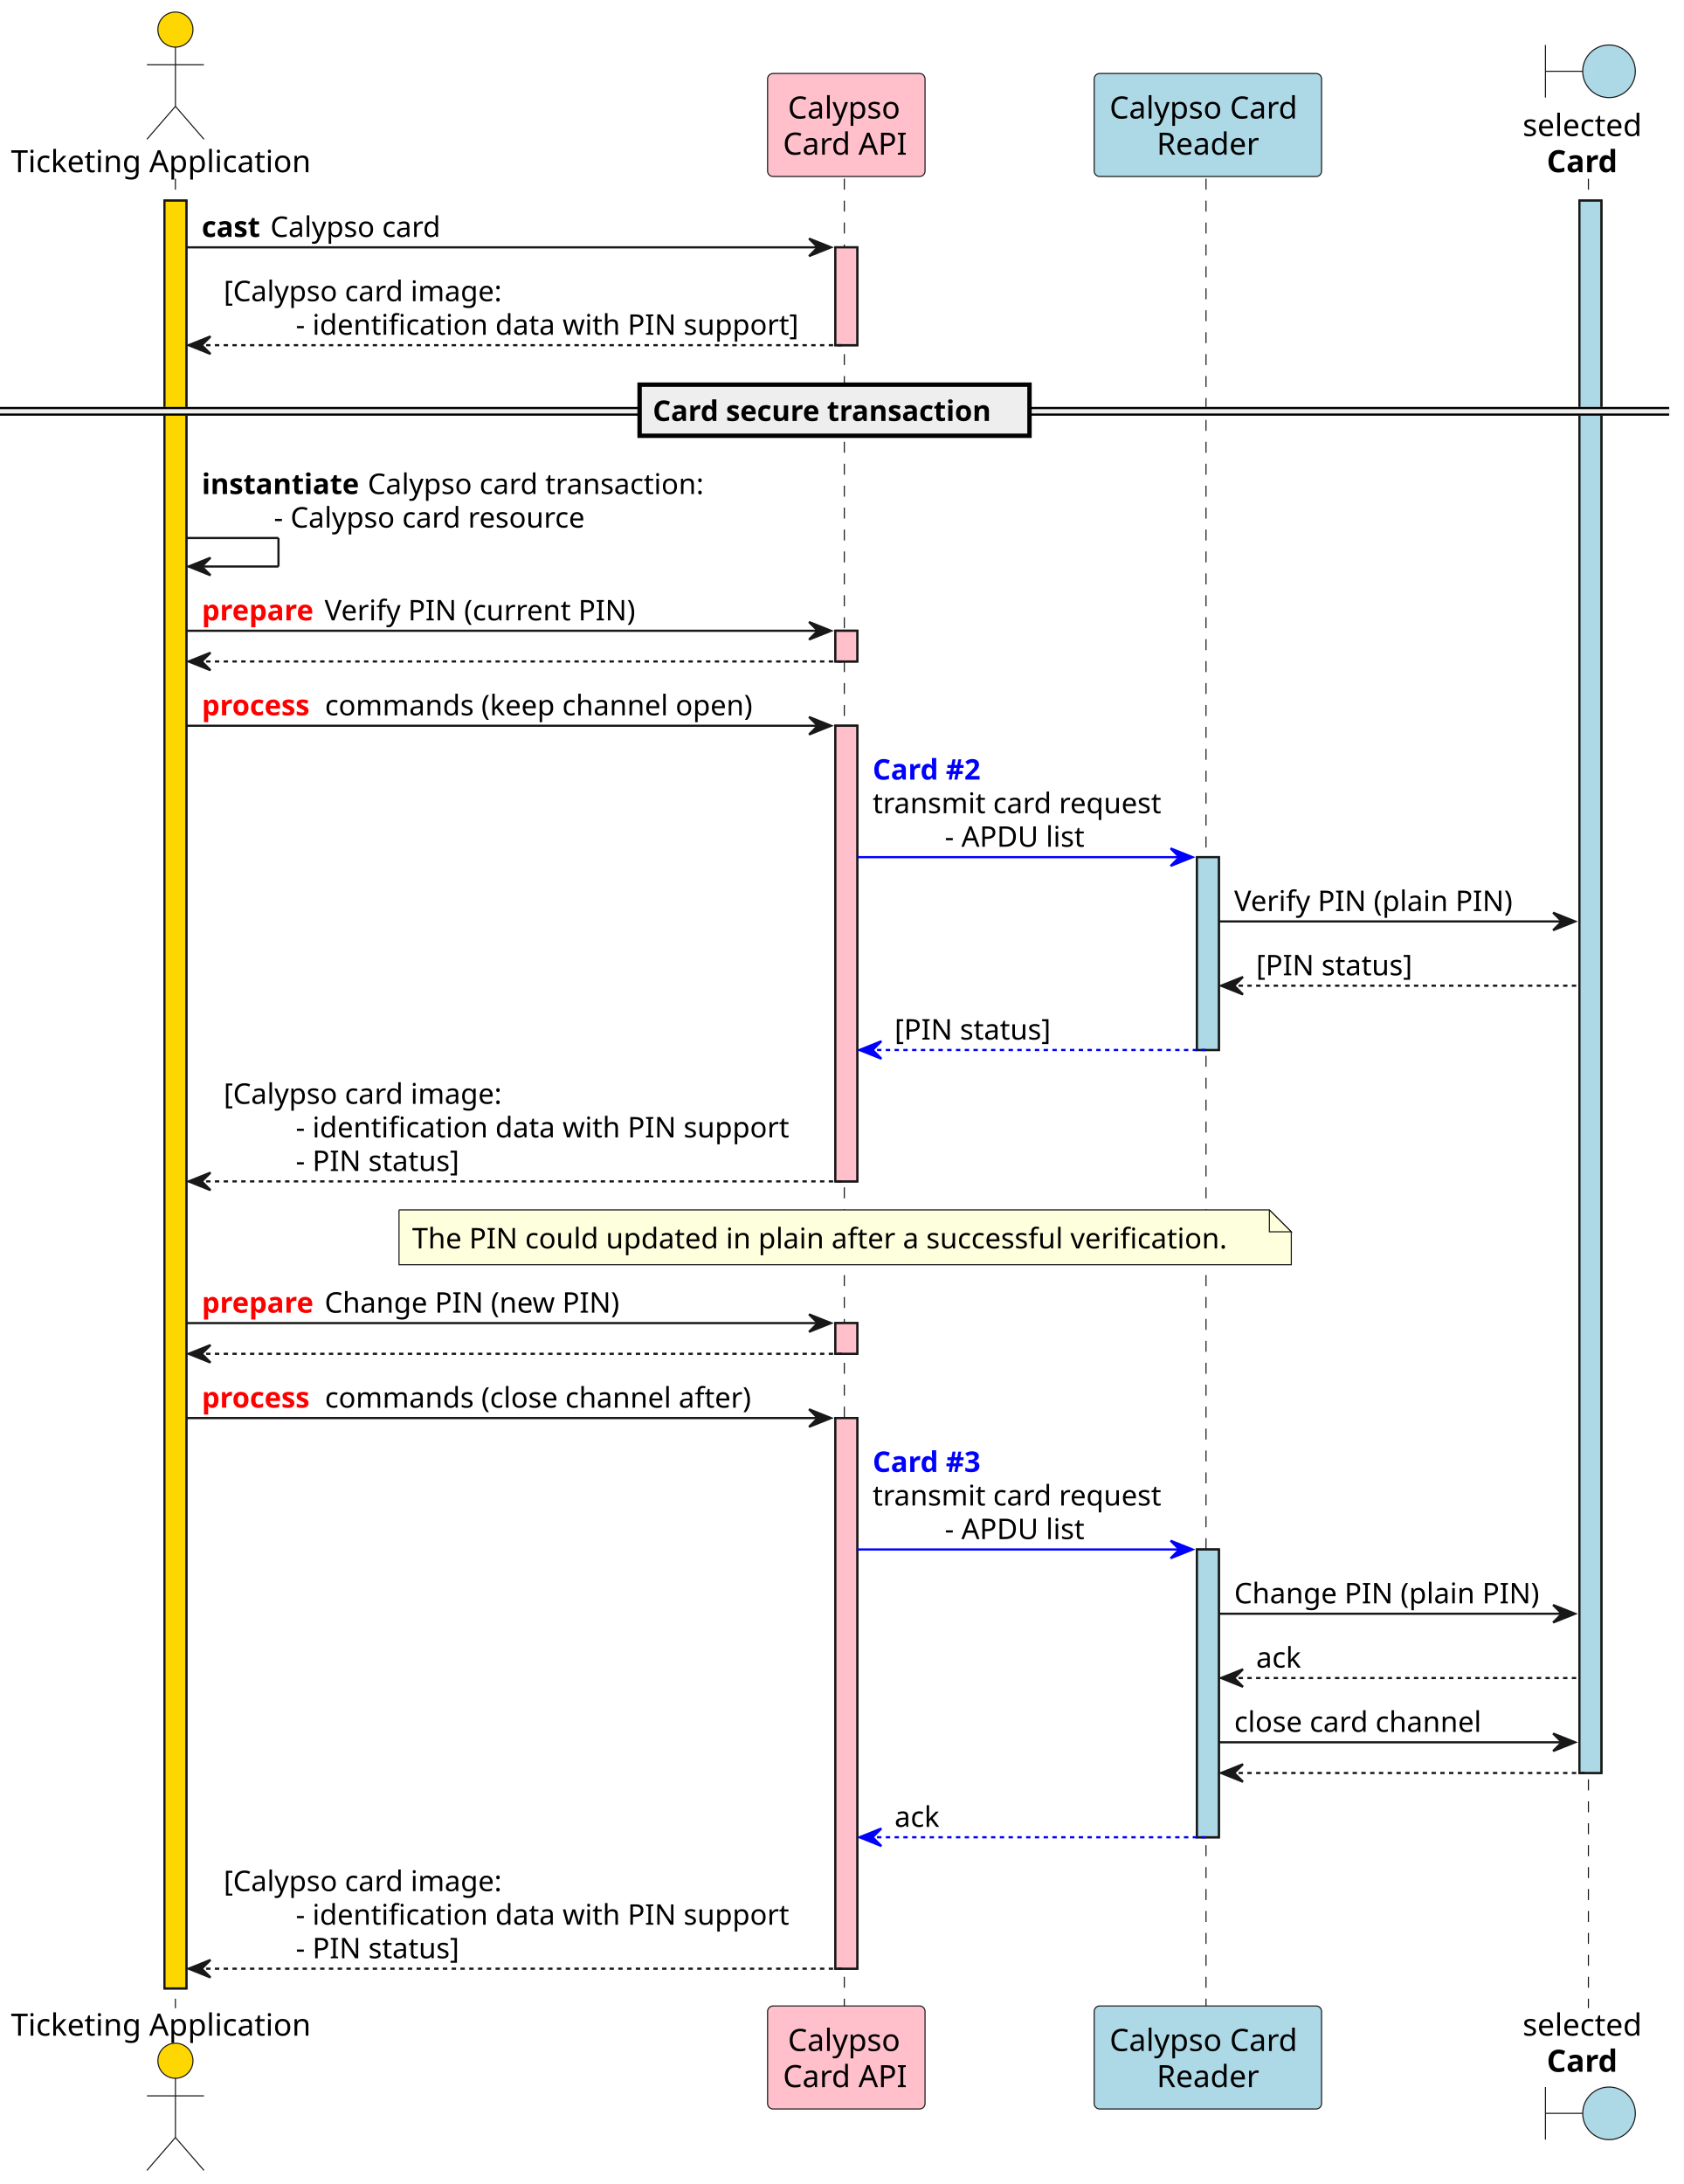
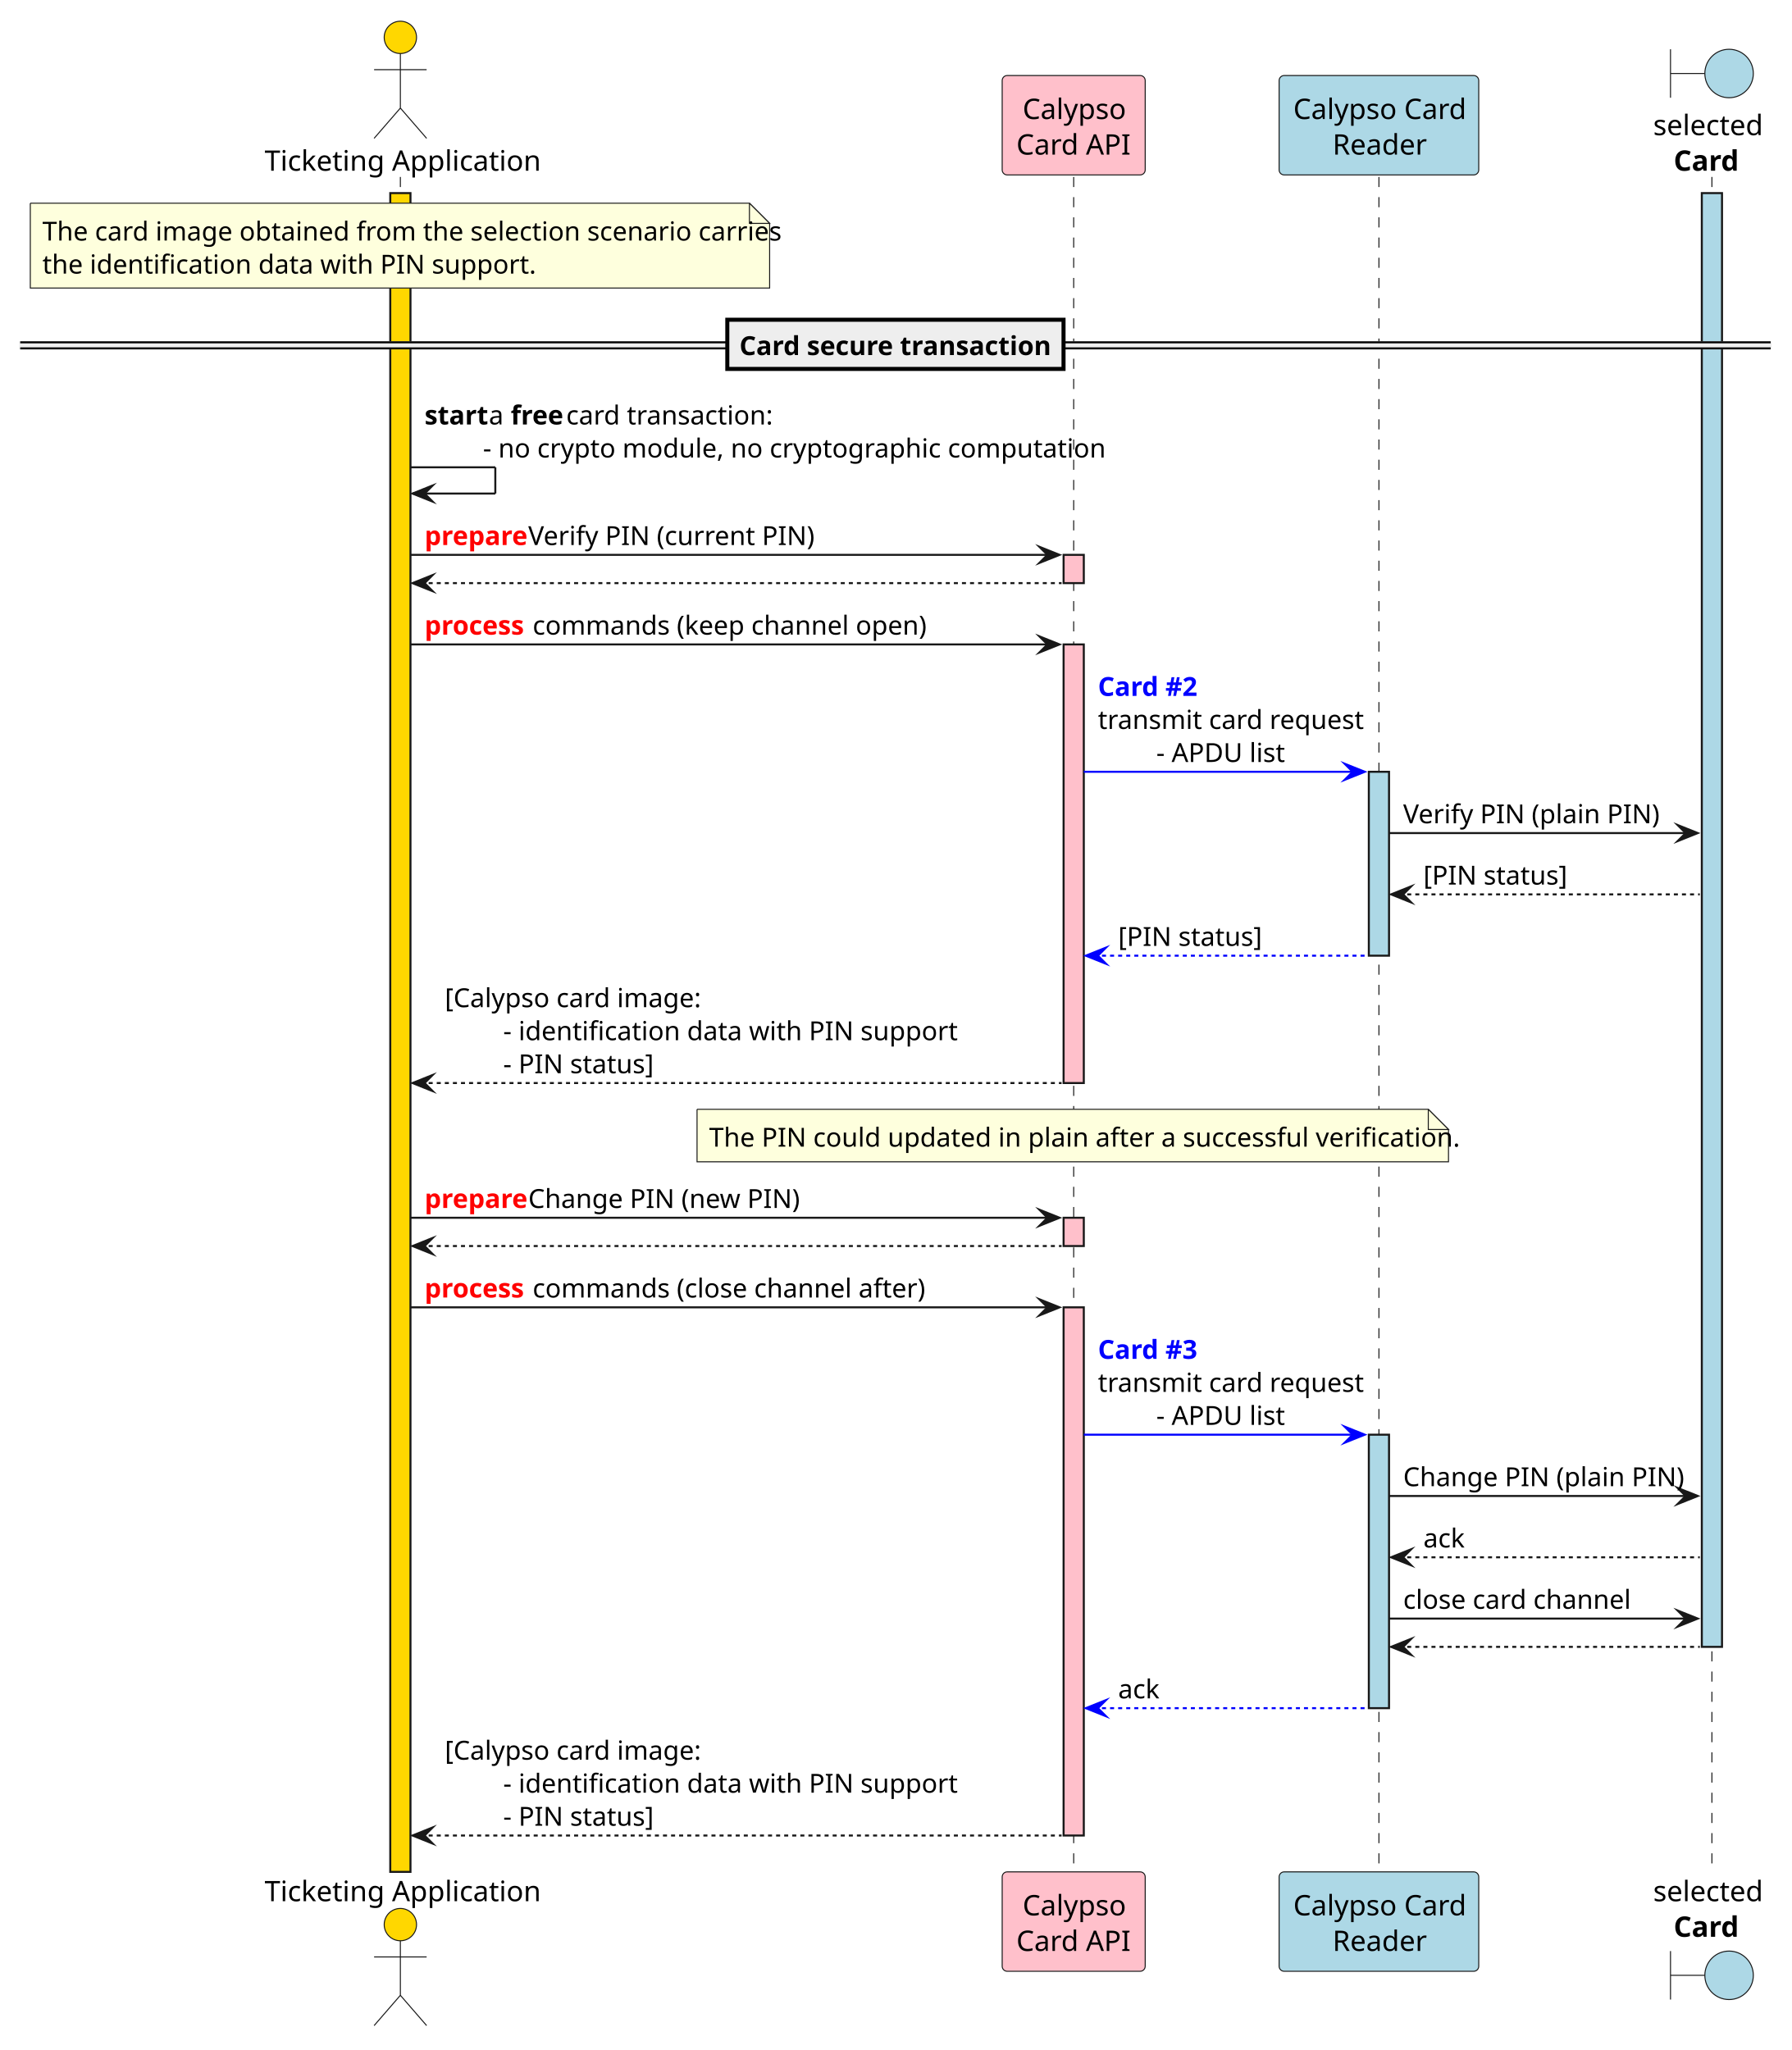
- <svg xmlns="http://www.w3.org/2000/svg" contentStyleType="text/css" height="996px" preserveAspectRatio="none" style="width:768px;height:996px;background:#FFFFFF;" version="1.1" viewBox="0 0 768 996" width="768px" zoomAndPan="magnify">
+ <svg xmlns="http://www.w3.org/2000/svg" version="1.1" data-diagram-type="SEQUENCE" style="width:887px;height:1015px;background:#FFFFFF;" width="887px" height="1015px" viewBox="0 0 887 1015" zoomAndPan="magnify" preserveAspectRatio="none" contentStyleType="text/css">
  <defs />
-   <g>
-     <rect fill="#FFD700" height="815.316" style="stroke:#181818;stroke-width:1.0;" width="10" x="75.017" y="91.488" />
-     <rect fill="#FFC0CB" height="44.621" style="stroke:#181818;stroke-width:1.0;" width="10" x="381.026" y="112.799" />
-     <rect fill="#FFC0CB" height="14" style="stroke:#181818;stroke-width:1.0;" width="10" x="381.026" y="287.662" />
-     <rect fill="#FFC0CB" height="207.795" style="stroke:#181818;stroke-width:1.0;" width="10" x="381.026" y="330.973" />
-     <rect fill="#FFC0CB" height="14" style="stroke:#181818;stroke-width:1.0;" width="10" x="381.026" y="603.389" />
-     <rect fill="#FFC0CB" height="251.106" style="stroke:#181818;stroke-width:1.0;" width="10" x="381.026" y="646.699" />
-     <rect fill="#ADD8E6" height="87.932" style="stroke:#181818;stroke-width:1.0;" width="10" x="545.949" y="390.904" />
-     <rect fill="#ADD8E6" height="131.242" style="stroke:#181818;stroke-width:1.0;" width="10" x="545.949" y="706.631" />
-     <rect fill="#ADD8E6" height="717.074" style="stroke:#181818;stroke-width:1.0;" width="10" x="720.416" y="91.488" />
-     <line style="stroke:#181818;stroke-width:0.5;stroke-dasharray:5.0,5.0;" x1="80" x2="80" y1="81.488" y2="915.805" />
-     <line style="stroke:#181818;stroke-width:0.5;stroke-dasharray:5.0,5.0;" x1="385.117" x2="385.117" y1="81.488" y2="915.805" />
-     <line style="stroke:#181818;stroke-width:0.5;stroke-dasharray:5.0,5.0;" x1="550.091" x2="550.091" y1="81.488" y2="915.805" />
-     <line style="stroke:#181818;stroke-width:0.5;stroke-dasharray:5.0,5.0;" x1="724.515" x2="724.515" y1="81.488" y2="915.805" />
-     <text fill="#000000" font-family="sans-serif" font-size="14" lengthAdjust="spacing" textLength="144.033" x="5" y="78.535">Ticketing Application</text>
-     <ellipse cx="80.017" cy="13.5" fill="#FFD700" rx="8" ry="8" style="stroke:#181818;stroke-width:0.5;" />
-     <path d="M80.017,21.5 L80.017,48.5 M67.017,29.5 L93.017,29.5 M80.017,48.5 L67.017,63.5 M80.017,48.5 L93.017,63.5 " fill="none" style="stroke:#181818;stroke-width:0.5;" />
-     <text fill="#000000" font-family="sans-serif" font-size="14" lengthAdjust="spacing" textLength="144.033" x="5" y="928.34">Ticketing Application</text>
-     <ellipse cx="80.017" cy="939.793" fill="#FFD700" rx="8" ry="8" style="stroke:#181818;stroke-width:0.5;" />
-     <path d="M80.017,947.793 L80.017,974.793 M67.017,955.793 L93.017,955.793 M80.017,974.793 L67.017,989.793 M80.017,974.793 L93.017,989.793 " fill="none" style="stroke:#181818;stroke-width:0.5;" />
-     <rect fill="#FFC0CB" height="46.977" rx="2.5" ry="2.5" style="stroke:#181818;stroke-width:0.5;" width="71.818" x="350.117" y="33.512" />
-     <text fill="#000000" font-family="sans-serif" font-size="14" lengthAdjust="spacing" textLength="53.327" x="359.363" y="54.047">Calypso</text>
-     <text fill="#000000" font-family="sans-serif" font-size="14" lengthAdjust="spacing" textLength="57.818" x="357.117" y="70.535">Card API</text>
-     <rect fill="#FFC0CB" height="46.977" rx="2.5" ry="2.5" style="stroke:#181818;stroke-width:0.5;" width="71.818" x="350.117" y="914.805" />
-     <text fill="#000000" font-family="sans-serif" font-size="14" lengthAdjust="spacing" textLength="53.327" x="359.363" y="935.34">Calypso</text>
-     <text fill="#000000" font-family="sans-serif" font-size="14" lengthAdjust="spacing" textLength="57.818" x="357.117" y="951.828">Card API</text>
-     <rect fill="#ADD8E6" height="46.977" rx="2.5" ry="2.5" style="stroke:#181818;stroke-width:0.5;" width="103.715" x="499.091" y="33.512" />
-     <text fill="#000000" font-family="sans-serif" font-size="14" lengthAdjust="spacing" textLength="89.715" x="506.091" y="54.047">Calypso Card</text>
-     <text fill="#000000" font-family="sans-serif" font-size="14" lengthAdjust="spacing" textLength="46.724" x="527.587" y="70.535">Reader</text>
-     <rect fill="#ADD8E6" height="46.977" rx="2.5" ry="2.5" style="stroke:#181818;stroke-width:0.5;" width="103.715" x="499.091" y="914.805" />
-     <text fill="#000000" font-family="sans-serif" font-size="14" lengthAdjust="spacing" textLength="89.715" x="506.091" y="935.34">Calypso Card</text>
-     <text fill="#000000" font-family="sans-serif" font-size="14" lengthAdjust="spacing" textLength="46.724" x="527.587" y="951.828">Reader</text>
-     <text fill="#000000" font-family="sans-serif" font-size="14" lengthAdjust="spacing" textLength="55.802" x="694.515" y="62.047">selected</text>
-     <text fill="#000000" font-family="sans-serif" font-size="14" font-weight="bold" lengthAdjust="spacing" textLength="33.845" x="705.494" y="78.535">Card</text>
-     <path d="M704.916,20.512 L704.916,44.512 M704.916,32.512 L721.916,32.512 " fill="none" style="stroke:#181818;stroke-width:0.5;" />
-     <ellipse cx="733.916" cy="32.512" fill="#ADD8E6" rx="12" ry="12" style="stroke:#181818;stroke-width:0.5;" />
-     <text fill="#000000" font-family="sans-serif" font-size="14" lengthAdjust="spacing" textLength="55.802" x="694.515" y="928.34">selected</text>
-     <text fill="#000000" font-family="sans-serif" font-size="14" font-weight="bold" lengthAdjust="spacing" textLength="33.845" x="705.494" y="944.828">Card</text>
-     <path d="M704.916,951.781 L704.916,975.781 M704.916,963.781 L721.916,963.781 " fill="none" style="stroke:#181818;stroke-width:0.5;" />
-     <ellipse cx="733.916" cy="963.781" fill="#ADD8E6" rx="12" ry="12" style="stroke:#181818;stroke-width:0.5;" />
-     <rect fill="#FFD700" height="815.316" style="stroke:#181818;stroke-width:1.0;" width="10" x="75.017" y="91.488" />
-     <rect fill="#FFC0CB" height="44.621" style="stroke:#181818;stroke-width:1.0;" width="10" x="381.026" y="112.799" />
-     <rect fill="#FFC0CB" height="14" style="stroke:#181818;stroke-width:1.0;" width="10" x="381.026" y="287.662" />
-     <rect fill="#FFC0CB" height="207.795" style="stroke:#181818;stroke-width:1.0;" width="10" x="381.026" y="330.973" />
-     <rect fill="#FFC0CB" height="14" style="stroke:#181818;stroke-width:1.0;" width="10" x="381.026" y="603.389" />
-     <rect fill="#FFC0CB" height="251.106" style="stroke:#181818;stroke-width:1.0;" width="10" x="381.026" y="646.699" />
-     <rect fill="#ADD8E6" height="87.932" style="stroke:#181818;stroke-width:1.0;" width="10" x="545.949" y="390.904" />
-     <rect fill="#ADD8E6" height="131.242" style="stroke:#181818;stroke-width:1.0;" width="10" x="545.949" y="706.631" />
-     <rect fill="#ADD8E6" height="717.074" style="stroke:#181818;stroke-width:1.0;" width="10" x="720.416" y="91.488" />
-     <polygon fill="#181818" points="369.026,108.799,379.026,112.799,369.026,116.799,373.026,112.799" style="stroke:#181818;stroke-width:1.0;" />
-     <line style="stroke:#181818;stroke-width:1.0;" x1="85.017" x2="375.026" y1="112.799" y2="112.799" />
-     <text fill="#000000" font-family="sans-serif" font-size="13" font-weight="bold" lengthAdjust="spacing" textLength="27.181" x="92.017" y="108.057">cast</text>
-     <text fill="#000000" font-family="sans-serif" font-size="13" lengthAdjust="spacing" textLength="80.971" x="123.311" y="108.057">Calypso card</text>
-     <polygon fill="#181818" points="96.017,153.42,86.017,157.42,96.017,161.42,92.017,157.42" style="stroke:#181818;stroke-width:1.0;" />
-     <line style="stroke:#181818;stroke-width:1.0;stroke-dasharray:2.0,2.0;" x1="90.017" x2="385.026" y1="157.42" y2="157.42" />
-     <text fill="#000000" font-family="sans-serif" font-size="13" lengthAdjust="spacing" textLength="131.847" x="102.017" y="137.367">[Calypso card image:</text>
-     <text fill="#000000" font-family="sans-serif" font-size="13" lengthAdjust="spacing" textLength="239.103" x="134.923" y="152.678">- identification data with PIN support]</text>
-     <rect fill="#EEEEEE" height="3" style="stroke:#EEEEEE;stroke-width:1.0;" width="761.317" x="0" y="186.075" />
-     <line style="stroke:#000000;stroke-width:1.0;" x1="0" x2="761.317" y1="186.075" y2="186.075" />
-     <line style="stroke:#000000;stroke-width:1.0;" x1="0" x2="761.317" y1="189.075" y2="189.075" />
-     <rect fill="#EEEEEE" height="23.311" style="stroke:#000000;stroke-width:2.0;" width="177.839" x="291.739" y="175.42" />
-     <text fill="#000000" font-family="sans-serif" font-size="13" font-weight="bold" lengthAdjust="spacing" textLength="159.555" x="297.739" y="191.988">Card secure transaction</text>
-     <line style="stroke:#181818;stroke-width:1.0;" x1="85.017" x2="127.017" y1="245.352" y2="245.352" />
-     <line style="stroke:#181818;stroke-width:1.0;" x1="127.017" x2="127.017" y1="245.352" y2="258.352" />
-     <line style="stroke:#181818;stroke-width:1.0;" x1="86.017" x2="127.017" y1="258.352" y2="258.352" />
-     <polygon fill="#181818" points="96.017,254.352,86.017,258.352,96.017,262.352,92.017,258.352" style="stroke:#181818;stroke-width:1.0;" />
-     <text fill="#000000" font-family="sans-serif" font-size="13" font-weight="bold" lengthAdjust="spacing" textLength="71.589" x="92.017" y="225.299">instantiate</text>
-     <text fill="#000000" font-family="sans-serif" font-size="13" lengthAdjust="spacing" textLength="159.764" x="167.719" y="225.299">Calypso card transaction:</text>
-     <text fill="#000000" font-family="sans-serif" font-size="13" lengthAdjust="spacing" textLength="151.182" x="124.923" y="240.609">- Calypso card resource</text>
-     <polygon fill="#181818" points="369.026,283.662,379.026,287.662,369.026,291.662,373.026,287.662" style="stroke:#181818;stroke-width:1.0;" />
-     <line style="stroke:#181818;stroke-width:1.0;" x1="85.017" x2="375.026" y1="287.662" y2="287.662" />
-     <text fill="#FF0000" font-family="sans-serif" font-size="13" font-weight="bold" lengthAdjust="spacing" textLength="51.924" x="92.017" y="282.92">prepare</text>
-     <text fill="#000000" font-family="sans-serif" font-size="13" lengthAdjust="spacing" textLength="143.793" x="148.054" y="282.92">Verify PIN (current PIN)</text>
-     <polygon fill="#181818" points="96.017,297.662,86.017,301.662,96.017,305.662,92.017,301.662" style="stroke:#181818;stroke-width:1.0;" />
-     <line style="stroke:#181818;stroke-width:1.0;stroke-dasharray:2.0,2.0;" x1="90.017" x2="385.026" y1="301.662" y2="301.662" />
-     <polygon fill="#181818" points="369.026,326.973,379.026,330.973,369.026,334.973,373.026,330.973" style="stroke:#181818;stroke-width:1.0;" />
-     <line style="stroke:#181818;stroke-width:1.0;" x1="85.017" x2="375.026" y1="330.973" y2="330.973" />
-     <text fill="#FF0000" font-family="sans-serif" font-size="13" font-weight="bold" lengthAdjust="spacing" textLength="52.063" x="92.017" y="326.231">process</text>
-     <text fill="#000000" font-family="sans-serif" font-size="13" lengthAdjust="spacing" textLength="200.554" x="148.193" y="326.231">commands (keep channel open)</text>
-     <polygon fill="#0000FF" points="533.949,386.904,543.949,390.904,533.949,394.904,537.949,390.904" style="stroke:#0000FF;stroke-width:1.0;" />
-     <line style="stroke:#0000FF;stroke-width:1.0;" x1="391.026" x2="539.949" y1="390.904" y2="390.904" />
-     <text fill="#0000FF" font-family="sans-serif" font-size="13" font-weight="bold" lengthAdjust="spacing" textLength="52.863" x="398.026" y="355.541">Card #2</text>
-     <text fill="#000000" font-family="sans-serif" font-size="13" lengthAdjust="spacing" textLength="135.922" x="398.026" y="370.852">transmit card request</text>
-     <text fill="#000000" font-family="sans-serif" font-size="13" lengthAdjust="spacing" textLength="69.653" x="430.933" y="386.162">- APDU list</text>
-     <polygon fill="#181818" points="708.416,416.215,718.416,420.215,708.416,424.215,712.416,420.215" style="stroke:#181818;stroke-width:1.0;" />
-     <line style="stroke:#181818;stroke-width:1.0;" x1="555.949" x2="714.416" y1="420.215" y2="420.215" />
-     <text fill="#000000" font-family="sans-serif" font-size="13" lengthAdjust="spacing" textLength="129.2" x="562.949" y="415.473">Verify PIN (plain PIN)</text>
-     <polygon fill="#181818" points="566.949,445.525,556.949,449.525,566.949,453.525,562.949,449.525" style="stroke:#181818;stroke-width:1.0;" />
-     <line style="stroke:#181818;stroke-width:1.0;stroke-dasharray:2.0,2.0;" x1="560.949" x2="719.416" y1="449.525" y2="449.525" />
-     <text fill="#000000" font-family="sans-serif" font-size="13" lengthAdjust="spacing" textLength="71.329" x="572.949" y="444.783">[PIN status]</text>
-     <polygon fill="#0000FF" points="402.026,474.836,392.026,478.836,402.026,482.836,398.026,478.836" style="stroke:#0000FF;stroke-width:1.0;" />
-     <line style="stroke:#0000FF;stroke-width:1.0;stroke-dasharray:2.0,2.0;" x1="396.026" x2="549.949" y1="478.836" y2="478.836" />
-     <text fill="#000000" font-family="sans-serif" font-size="13" lengthAdjust="spacing" textLength="71.329" x="408.026" y="474.094">[PIN status]</text>
-     <polygon fill="#181818" points="96.017,534.768,86.017,538.768,96.017,542.768,92.017,538.768" style="stroke:#181818;stroke-width:1.0;" />
-     <line style="stroke:#181818;stroke-width:1.0;stroke-dasharray:2.0,2.0;" x1="90.017" x2="385.026" y1="538.768" y2="538.768" />
-     <text fill="#000000" font-family="sans-serif" font-size="13" lengthAdjust="spacing" textLength="131.847" x="102.017" y="503.404">[Calypso card image:</text>
-     <text fill="#000000" font-family="sans-serif" font-size="13" lengthAdjust="spacing" textLength="234.876" x="134.923" y="518.715">- identification data with PIN support</text>
-     <text fill="#000000" font-family="sans-serif" font-size="13" lengthAdjust="spacing" textLength="78.736" x="134.923" y="534.025">- PIN status]</text>
-     <path d="M182,551.768 L182,576.768 L589,576.768 L589,561.768 L579,551.768 L182,551.768 " fill="#FEFFDD" style="stroke:#181818;stroke-width:0.5;" />
-     <path d="M579,551.768 L579,561.768 L589,561.768 L579,551.768 " fill="#FEFFDD" style="stroke:#181818;stroke-width:0.5;" />
-     <text fill="#000000" font-family="sans-serif" font-size="13" lengthAdjust="spacing" textLength="386.293" x="188" y="569.336">The PIN could updated in plain after a successful verification.</text>
-     <polygon fill="#181818" points="369.026,599.389,379.026,603.389,369.026,607.389,373.026,603.389" style="stroke:#181818;stroke-width:1.0;" />
-     <line style="stroke:#181818;stroke-width:1.0;" x1="85.017" x2="375.026" y1="603.389" y2="603.389" />
-     <text fill="#FF0000" font-family="sans-serif" font-size="13" font-weight="bold" lengthAdjust="spacing" textLength="51.924" x="92.017" y="598.646">prepare</text>
-     <text fill="#000000" font-family="sans-serif" font-size="13" lengthAdjust="spacing" textLength="134.85" x="148.054" y="598.646">Change PIN (new PIN)</text>
-     <polygon fill="#181818" points="96.017,613.389,86.017,617.389,96.017,621.389,92.017,617.389" style="stroke:#181818;stroke-width:1.0;" />
-     <line style="stroke:#181818;stroke-width:1.0;stroke-dasharray:2.0,2.0;" x1="90.017" x2="385.026" y1="617.389" y2="617.389" />
-     <polygon fill="#181818" points="369.026,642.699,379.026,646.699,369.026,650.699,373.026,646.699" style="stroke:#181818;stroke-width:1.0;" />
-     <line style="stroke:#181818;stroke-width:1.0;" x1="85.017" x2="375.026" y1="646.699" y2="646.699" />
-     <text fill="#FF0000" font-family="sans-serif" font-size="13" font-weight="bold" lengthAdjust="spacing" textLength="52.063" x="92.017" y="641.957">process</text>
-     <text fill="#000000" font-family="sans-serif" font-size="13" lengthAdjust="spacing" textLength="200.465" x="148.193" y="641.957">commands (close channel after)</text>
-     <polygon fill="#0000FF" points="533.949,702.631,543.949,706.631,533.949,710.631,537.949,706.631" style="stroke:#0000FF;stroke-width:1.0;" />
-     <line style="stroke:#0000FF;stroke-width:1.0;" x1="391.026" x2="539.949" y1="706.631" y2="706.631" />
-     <text fill="#0000FF" font-family="sans-serif" font-size="13" font-weight="bold" lengthAdjust="spacing" textLength="52.863" x="398.026" y="671.268">Card #3</text>
-     <text fill="#000000" font-family="sans-serif" font-size="13" lengthAdjust="spacing" textLength="135.922" x="398.026" y="686.578">transmit card request</text>
-     <text fill="#000000" font-family="sans-serif" font-size="13" lengthAdjust="spacing" textLength="69.653" x="430.933" y="701.889">- APDU list</text>
-     <polygon fill="#181818" points="708.416,731.941,718.416,735.941,708.416,739.941,712.416,735.941" style="stroke:#181818;stroke-width:1.0;" />
-     <line style="stroke:#181818;stroke-width:1.0;" x1="555.949" x2="714.416" y1="735.941" y2="735.941" />
-     <text fill="#000000" font-family="sans-serif" font-size="13" lengthAdjust="spacing" textLength="140.467" x="562.949" y="731.199">Change PIN (plain PIN)</text>
-     <polygon fill="#181818" points="566.949,761.252,556.949,765.252,566.949,769.252,562.949,765.252" style="stroke:#181818;stroke-width:1.0;" />
-     <line style="stroke:#181818;stroke-width:1.0;stroke-dasharray:2.0,2.0;" x1="560.949" x2="719.416" y1="765.252" y2="765.252" />
-     <text fill="#000000" font-family="sans-serif" font-size="13" lengthAdjust="spacing" textLength="21.436" x="572.949" y="760.51">ack</text>
-     <polygon fill="#181818" points="708.416,790.562,718.416,794.562,708.416,798.562,712.416,794.562" style="stroke:#181818;stroke-width:1.0;" />
-     <line style="stroke:#181818;stroke-width:1.0;" x1="555.949" x2="714.416" y1="794.562" y2="794.562" />
-     <text fill="#000000" font-family="sans-serif" font-size="13" lengthAdjust="spacing" textLength="116.879" x="562.949" y="789.82">close card channel</text>
-     <polygon fill="#181818" points="566.949,804.562,556.949,808.562,566.949,812.562,562.949,808.562" style="stroke:#181818;stroke-width:1.0;" />
-     <line style="stroke:#181818;stroke-width:1.0;stroke-dasharray:2.0,2.0;" x1="560.949" x2="724.416" y1="808.562" y2="808.562" />
-     <polygon fill="#0000FF" points="402.026,833.873,392.026,837.873,402.026,841.873,398.026,837.873" style="stroke:#0000FF;stroke-width:1.0;" />
-     <line style="stroke:#0000FF;stroke-width:1.0;stroke-dasharray:2.0,2.0;" x1="396.026" x2="549.949" y1="837.873" y2="837.873" />
-     <text fill="#000000" font-family="sans-serif" font-size="13" lengthAdjust="spacing" textLength="21.436" x="408.026" y="833.131">ack</text>
-     <polygon fill="#181818" points="96.017,893.805,86.017,897.805,96.017,901.805,92.017,897.805" style="stroke:#181818;stroke-width:1.0;" />
-     <line style="stroke:#181818;stroke-width:1.0;stroke-dasharray:2.0,2.0;" x1="90.017" x2="385.026" y1="897.805" y2="897.805" />
-     <text fill="#000000" font-family="sans-serif" font-size="13" lengthAdjust="spacing" textLength="131.847" x="102.017" y="862.441">[Calypso card image:</text>
-     <text fill="#000000" font-family="sans-serif" font-size="13" lengthAdjust="spacing" textLength="234.876" x="134.923" y="877.752">- identification data with PIN support</text>
-     <text fill="#000000" font-family="sans-serif" font-size="13" lengthAdjust="spacing" textLength="78.736" x="134.923" y="893.062">- PIN status]</text>
+   <g font-family="sans-serif" lengthAdjust="spacing">
+     <g class="participant-lifeline" data-qualified-name="app" data-entity-uid="part1" id="part1-lifeline" data-source-line="40">
+       <g>
+         <rect x="194.698" y="87.609" width="8" height="839.195" fill="#000" fill-opacity="0" />
+         <line x1="198.198" y1="87.609" x2="198.198" y2="926.805" style="stroke:#181818;stroke-width:0.5;stroke-dasharray:5,5;" />
+       </g>
+     </g>
+     <g>
+       <rect x="193.198" y="95.609" width="10" height="831.195" fill="#FFD700" style="stroke:#181818;stroke-width:1;" />
+     </g>
+     <g class="participant-lifeline" data-qualified-name="capi" data-entity-uid="part2" id="part2-lifeline" data-source-line="41">
+       <g>
+         <rect x="528.021" y="87.609" width="8" height="839.195" fill="#000" fill-opacity="0" />
+         <line x1="531.521" y1="87.609" x2="531.521" y2="926.805" style="stroke:#181818;stroke-width:0.5;stroke-dasharray:5,5;" />
+       </g>
+     </g>
+     <g>
+       <rect x="526.521" y="274.719" width="10" height="14" fill="#FFC0CB" style="stroke:#181818;stroke-width:1;" />
+     </g>
+     <g>
+       <rect x="526.521" y="319.07" width="10" height="217.164" fill="#FFC0CB" style="stroke:#181818;stroke-width:1;" />
+     </g>
+     <g>
+       <rect x="526.521" y="602.938" width="10" height="14" fill="#FFC0CB" style="stroke:#181818;stroke-width:1;" />
+     </g>
+     <g>
+       <rect x="526.521" y="647.289" width="10" height="261.516" fill="#FFC0CB" style="stroke:#181818;stroke-width:1;" />
+     </g>
+     <g class="participant-lifeline" data-qualified-name="cardReader" data-entity-uid="part3" id="part3-lifeline" data-source-line="42">
+       <g>
+         <rect x="679.124" y="87.609" width="8" height="839.195" fill="#000" fill-opacity="0" />
+         <line x1="682.624" y1="87.609" x2="682.624" y2="926.805" style="stroke:#181818;stroke-width:0.5;stroke-dasharray:5,5;" />
+       </g>
+     </g>
+     <g>
+       <rect x="677.624" y="382.125" width="10" height="91.055" fill="#ADD8E6" style="stroke:#181818;stroke-width:1;" />
+     </g>
+     <g>
+       <rect x="677.624" y="710.344" width="10" height="135.406" fill="#ADD8E6" style="stroke:#181818;stroke-width:1;" />
+     </g>
+     <g class="participant-lifeline" data-qualified-name="card" data-entity-uid="part4" id="part4-lifeline" data-source-line="43">
+       <g>
+         <rect x="843.964" y="87.609" width="8" height="839.195" fill="#000" fill-opacity="0" />
+         <line x1="847.464" y1="87.609" x2="847.464" y2="926.805" style="stroke:#181818;stroke-width:0.5;stroke-dasharray:5,5;" />
+       </g>
+     </g>
+     <g>
+       <rect x="842.464" y="95.609" width="10" height="719.789" fill="#ADD8E6" style="stroke:#181818;stroke-width:1;" />
+     </g>
+     <g class="participant participant-head" data-qualified-name="app" data-entity-uid="part1" id="part1-head" data-source-line="40">
+       <text x="130.998" y="84.533" fill="#000" font-size="14" textLength="128.399">Ticketing Application</text>
+       <ellipse cx="198.198" cy="18.5" rx="8" ry="8" fill="#FFD700" style="stroke:#181818;stroke-width:0.5;" />
+       <path d="M198.198,26.5 L198.198,53.5 M185.198,34.5 L211.198,34.5 M198.198,53.5 L185.198,68.5 M198.198,53.5 L211.198,68.5" style="stroke:#181818;stroke-width:0.5;" fill="none" />
+     </g>
+     <g class="participant participant-head" data-qualified-name="capi" data-entity-uid="part2" id="part2-head" data-source-line="41">
+       <rect x="496.121" y="37.391" width="70.8" height="49.219" fill="#FFC0CB" style="stroke:#181818;stroke-width:0.5;" rx="2.5" ry="2.5" />
+       <text x="506.231" y="58.924" fill="#000" font-size="14" textLength="50.579">Calypso</text>
+       <text x="503.121" y="76.533" fill="#000" font-size="14" textLength="56.8">Card API</text>
+     </g>
+     <g class="participant participant-head" data-qualified-name="cardReader" data-entity-uid="part3" id="part3-head" data-source-line="42">
+       <rect x="633.218" y="37.391" width="98.813" height="49.219" fill="#ADD8E6" style="stroke:#181818;stroke-width:0.5;" rx="2.5" ry="2.5" />
+       <text x="640.218" y="58.924" fill="#000" font-size="14" textLength="84.813">Calypso Card</text>
+       <text x="659.666" y="76.533" fill="#000" font-size="14" textLength="45.917">Reader</text>
+     </g>
+     <g class="participant participant-head" data-qualified-name="card" data-entity-uid="part4" id="part4-head" data-source-line="43">
+       <text x="818.392" y="66.924" fill="#000" font-size="14" textLength="52.145">selected</text>
+       <text x="828.516" y="84.533" fill="#000" font-size="14" textLength="31.896" font-weight="700">Card</text>
+       <path d="M826.964,24.391 L826.964,48.391 M826.964,36.391 L843.964,36.391" style="stroke:#181818;stroke-width:0.5;" fill="none" />
+       <ellipse cx="855.964" cy="36.391" rx="12" ry="12" fill="#ADD8E6" style="stroke:#181818;stroke-width:0.5;" />
+     </g>
+     <g class="participant participant-tail" data-qualified-name="app" data-entity-uid="part1" id="part1-tail" data-source-line="40">
+       <text x="130.998" y="941.338" fill="#000" font-size="14" textLength="128.399">Ticketing Application</text>
+       <ellipse cx="198.198" cy="952.914" rx="8" ry="8" fill="#FFD700" style="stroke:#181818;stroke-width:0.5;" />
+       <path d="M198.198,960.914 L198.198,987.914 M185.198,968.914 L211.198,968.914 M198.198,987.914 L185.198,1002.914 M198.198,987.914 L211.198,1002.914" style="stroke:#181818;stroke-width:0.5;" fill="none" />
+     </g>
+     <g class="participant participant-tail" data-qualified-name="capi" data-entity-uid="part2" id="part2-tail" data-source-line="41">
+       <rect x="496.121" y="926.805" width="70.8" height="49.219" fill="#FFC0CB" style="stroke:#181818;stroke-width:0.5;" rx="2.5" ry="2.5" />
+       <text x="506.231" y="948.338" fill="#000" font-size="14" textLength="50.579">Calypso</text>
+       <text x="503.121" y="965.947" fill="#000" font-size="14" textLength="56.8">Card API</text>
+     </g>
+     <g class="participant participant-tail" data-qualified-name="cardReader" data-entity-uid="part3" id="part3-tail" data-source-line="42">
+       <rect x="633.218" y="926.805" width="98.813" height="49.219" fill="#ADD8E6" style="stroke:#181818;stroke-width:0.5;" rx="2.5" ry="2.5" />
+       <text x="640.218" y="948.338" fill="#000" font-size="14" textLength="84.813">Calypso Card</text>
+       <text x="659.666" y="965.947" fill="#000" font-size="14" textLength="45.917">Reader</text>
+     </g>
+     <g class="participant participant-tail" data-qualified-name="card" data-entity-uid="part4" id="part4-tail" data-source-line="43">
+       <text x="818.392" y="941.338" fill="#000" font-size="14" textLength="52.145">selected</text>
+       <text x="828.516" y="958.947" fill="#000" font-size="14" textLength="31.896" font-weight="700">Card</text>
+       <path d="M826.964,966.023 L826.964,990.023 M826.964,978.023 L843.964,978.023" style="stroke:#181818;stroke-width:0.5;" fill="none" />
+       <ellipse cx="855.964" cy="978.023" rx="12" ry="12" fill="#ADD8E6" style="stroke:#181818;stroke-width:0.5;" />
+     </g>
+     <path d="M15,100.609 L15,142.609 L381,142.609 L381,110.609 L371,100.609 L15,100.609" style="stroke:#181818;stroke-width:0.5;" fill="#FEFFDD" />
+     <path d="M371,100.609 L371,110.609 L381,110.609 L371,100.609" style="stroke:#181818;stroke-width:0.5;" fill="#FEFFDD" />
+     <text x="21" y="119.104" fill="#000" font-size="13" textLength="345.395">The card image obtained from the selection scenario carries</text>
+     <text x="21" y="135.456" fill="#000" font-size="13" textLength="225.462">the identification data with PIN support.</text>
+     <rect x="10" y="169.488" width="866.536" height="3" fill="#EEE" style="stroke:#EEE;stroke-width:1;" />
+     <line x1="10" y1="169.488" x2="876.536" y2="169.488" style="stroke:#000;stroke-width:1;" />
+     <line x1="10" y1="172.488" x2="876.536" y2="172.488" style="stroke:#000;stroke-width:1;" />
+     <rect x="360.046" y="158.313" width="166.445" height="24.352" fill="#EEE" style="stroke:#000;stroke-width:2;" />
+     <text x="366.046" y="175.808" fill="#000" font-size="13" textLength="148.833" font-weight="700">Card secure transaction</text>
+     <g class="message" data-entity-1="part1" data-entity-2="part1" id="msg1" data-source-line="56">
+       <line x1="203.198" y1="231.367" x2="245.198" y2="231.367" style="stroke:#181818;stroke-width:1;" />
+       <line x1="245.198" y1="231.367" x2="245.198" y2="244.367" style="stroke:#181818;stroke-width:1;" />
+       <line x1="204.198" y1="244.367" x2="245.198" y2="244.367" style="stroke:#181818;stroke-width:1;" />
+       <polygon points="214.198,240.367,204.198,244.367,214.198,248.367,210.198,244.367" fill="#181818" style="stroke:#181818;stroke-width:1;stroke-linejoin:miter;stroke-miterlimit:10;" />
+       <text x="210.198" y="210.159" fill="#000" font-size="13" textLength="28.177" font-weight="700">start</text>
+       <text x="241.987" y="210.159" fill="#000" font-size="13">a</text>
+       <text x="252.828" y="210.159" fill="#000" font-size="13" textLength="23.848" font-weight="700">free</text>
+       <text x="280.288" y="210.159" fill="#000" font-size="13" textLength="96.104">card transaction:</text>
+       <text x="239.092" y="226.511" fill="#000" font-size="13" textLength="285.429">- no crypto module, no cryptographic computation</text>
+     </g>
+     <g class="message" data-entity-1="part1" data-entity-2="part2" id="msg2" data-source-line="58">
+       <polygon points="514.521,270.719,524.521,274.719,514.521,278.719,518.521,274.719" fill="#181818" style="stroke:#181818;stroke-width:1;stroke-linejoin:miter;stroke-miterlimit:10;" />
+       <line x1="203.198" y1="274.719" x2="520.521" y2="274.719" style="stroke:#181818;stroke-width:1;" />
+       <text x="210.198" y="269.862" fill="#F00" font-size="13" textLength="47.69" font-weight="700">prepare</text>
+       <text x="261.499" y="269.862" fill="#000" font-size="13" textLength="136.525">Verify PIN (current PIN)</text>
+     </g>
+     <g class="message" data-entity-1="part2" data-entity-2="part1" id="msg3" data-source-line="60">
+       <polygon points="214.198,284.719,204.198,288.719,214.198,292.719,210.198,288.719" fill="#181818" style="stroke:#181818;stroke-width:1;stroke-linejoin:miter;stroke-miterlimit:10;" />
+       <line x1="208.198" y1="288.719" x2="525.521" y2="288.719" style="stroke:#181818;stroke-width:1;stroke-dasharray:2,2;" />
+     </g>
+     <g class="message" data-entity-1="part1" data-entity-2="part2" id="msg4" data-source-line="63">
+       <polygon points="514.521,315.07,524.521,319.07,514.521,323.07,518.521,319.07" fill="#181818" style="stroke:#181818;stroke-width:1;stroke-linejoin:miter;stroke-miterlimit:10;" />
+       <line x1="203.198" y1="319.07" x2="520.521" y2="319.07" style="stroke:#181818;stroke-width:1;" />
+       <text x="210.198" y="314.214" fill="#F00" font-size="13" textLength="49.861" font-weight="700">process</text>
+       <text x="263.67" y="314.214" fill="#000" font-size="13" textLength="185.72">commands (keep channel open)</text>
+     </g>
+     <g class="message" data-entity-1="part2" data-entity-2="part3" id="msg5" data-source-line="66">
+       <polygon points="665.624,378.125,675.624,382.125,665.624,386.125,669.624,382.125" fill="#00F" style="stroke:#00F;stroke-width:1;stroke-linejoin:miter;stroke-miterlimit:10;" />
+       <line x1="536.521" y1="382.125" x2="671.624" y2="382.125" style="stroke:#00F;stroke-width:1;" />
+       <text x="543.521" y="344.565" fill="#00F" font-size="13" textLength="47.69" font-weight="700">Card #2</text>
+       <text x="543.521" y="360.917" fill="#000" font-size="13" textLength="122.104">transmit card request</text>
+       <text x="572.415" y="377.269" fill="#000" font-size="13" textLength="63.559">- APDU list</text>
+     </g>
+     <g class="message" data-entity-1="part3" data-entity-2="part4" id="msg6" data-source-line="70">
+       <polygon points="830.464,408.477,840.464,412.477,830.464,416.477,834.464,412.477" fill="#181818" style="stroke:#181818;stroke-width:1;stroke-linejoin:miter;stroke-miterlimit:10;" />
+       <line x1="687.624" y1="412.477" x2="836.464" y2="412.477" style="stroke:#181818;stroke-width:1;" />
+       <text x="694.624" y="407.62" fill="#000" font-size="13" textLength="123.532">Verify PIN (plain PIN)</text>
+     </g>
+     <g class="message" data-entity-1="part4" data-entity-2="part3" id="msg7" data-source-line="71">
+       <polygon points="698.624,438.828,688.624,442.828,698.624,446.828,694.624,442.828" fill="#181818" style="stroke:#181818;stroke-width:1;stroke-linejoin:miter;stroke-miterlimit:10;" />
+       <line x1="692.624" y1="442.828" x2="841.464" y2="442.828" style="stroke:#181818;stroke-width:1;stroke-dasharray:2,2;" />
+       <text x="704.624" y="437.972" fill="#000" font-size="13" textLength="67.19">[PIN status]</text>
+     </g>
+     <g class="message" data-entity-1="part3" data-entity-2="part2" id="msg8" data-source-line="74">
+       <polygon points="547.521,469.18,537.521,473.18,547.521,477.18,543.521,473.18" fill="#00F" style="stroke:#00F;stroke-width:1;stroke-linejoin:miter;stroke-miterlimit:10;" />
+       <line x1="541.521" y1="473.18" x2="676.624" y2="473.18" style="stroke:#00F;stroke-width:1;stroke-dasharray:2,2;" />
+       <text x="553.521" y="468.323" fill="#000" font-size="13" textLength="67.19">[PIN status]</text>
+     </g>
+     <g class="message" data-entity-1="part2" data-entity-2="part1" id="msg9" data-source-line="77">
+       <polygon points="214.198,532.234,204.198,536.234,214.198,540.234,210.198,536.234" fill="#181818" style="stroke:#181818;stroke-width:1;stroke-linejoin:miter;stroke-miterlimit:10;" />
+       <line x1="208.198" y1="536.234" x2="525.521" y2="536.234" style="stroke:#181818;stroke-width:1;stroke-dasharray:2,2;" />
+       <text x="220.198" y="498.675" fill="#000" font-size="13" textLength="122.11">[Calypso card image:</text>
+       <text x="249.092" y="515.026" fill="#000" font-size="13" textLength="208.108">- identification data with PIN support</text>
+       <text x="249.092" y="531.378" fill="#000" font-size="13" textLength="71.519">- PIN status]</text>
+     </g>
+     <path d="M345.064,549.234 L345.064,575.234 L717.064,575.234 L717.064,559.234 L707.064,549.234 L345.064,549.234" style="stroke:#181818;stroke-width:0.5;" fill="#FEFFDD" />
+     <path d="M707.064,549.234 L707.064,559.234 L717.064,559.234 L707.064,549.234" style="stroke:#181818;stroke-width:0.5;" fill="#FEFFDD" />
+     <text x="351.064" y="567.729" fill="#000" font-size="13" textLength="351.914">The PIN could updated in plain after a successful verification.</text>
+     <g class="message" data-entity-1="part1" data-entity-2="part2" id="msg10" data-source-line="84">
+       <polygon points="514.521,598.938,524.521,602.938,514.521,606.938,518.521,602.938" fill="#181818" style="stroke:#181818;stroke-width:1;stroke-linejoin:miter;stroke-miterlimit:10;" />
+       <line x1="203.198" y1="602.938" x2="520.521" y2="602.938" style="stroke:#181818;stroke-width:1;" />
+       <text x="210.198" y="598.081" fill="#F00" font-size="13" textLength="47.69" font-weight="700">prepare</text>
+       <text x="261.499" y="598.081" fill="#000" font-size="13" textLength="132.222">Change PIN (new PIN)</text>
+     </g>
+     <g class="message" data-entity-1="part2" data-entity-2="part1" id="msg11" data-source-line="86">
+       <polygon points="214.198,612.938,204.198,616.938,214.198,620.938,210.198,616.938" fill="#181818" style="stroke:#181818;stroke-width:1;stroke-linejoin:miter;stroke-miterlimit:10;" />
+       <line x1="208.198" y1="616.938" x2="525.521" y2="616.938" style="stroke:#181818;stroke-width:1;stroke-dasharray:2,2;" />
+     </g>
+     <g class="message" data-entity-1="part1" data-entity-2="part2" id="msg12" data-source-line="89">
+       <polygon points="514.521,643.289,524.521,647.289,514.521,651.289,518.521,647.289" fill="#181818" style="stroke:#181818;stroke-width:1;stroke-linejoin:miter;stroke-miterlimit:10;" />
+       <line x1="203.198" y1="647.289" x2="520.521" y2="647.289" style="stroke:#181818;stroke-width:1;" />
+       <text x="210.198" y="642.433" fill="#F00" font-size="13" textLength="49.861" font-weight="700">process</text>
+       <text x="263.67" y="642.433" fill="#000" font-size="13" textLength="184.971">commands (close channel after)</text>
+     </g>
+     <g class="message" data-entity-1="part2" data-entity-2="part3" id="msg13" data-source-line="92">
+       <polygon points="665.624,706.344,675.624,710.344,665.624,714.344,669.624,710.344" fill="#00F" style="stroke:#00F;stroke-width:1;stroke-linejoin:miter;stroke-miterlimit:10;" />
+       <line x1="536.521" y1="710.344" x2="671.624" y2="710.344" style="stroke:#00F;stroke-width:1;" />
+       <text x="543.521" y="672.784" fill="#00F" font-size="13" textLength="47.69" font-weight="700">Card #3</text>
+       <text x="543.521" y="689.136" fill="#000" font-size="13" textLength="122.104">transmit card request</text>
+       <text x="572.415" y="705.487" fill="#000" font-size="13" textLength="63.559">- APDU list</text>
+     </g>
+     <g class="message" data-entity-1="part3" data-entity-2="part4" id="msg14" data-source-line="96">
+       <polygon points="830.464,736.695,840.464,740.695,830.464,744.695,834.464,740.695" fill="#181818" style="stroke:#181818;stroke-width:1;stroke-linejoin:miter;stroke-miterlimit:10;" />
+       <line x1="687.624" y1="740.695" x2="836.464" y2="740.695" style="stroke:#181818;stroke-width:1;" />
+       <text x="694.624" y="735.839" fill="#000" font-size="13" textLength="135.84">Change PIN (plain PIN)</text>
+     </g>
+     <g class="message" data-entity-1="part4" data-entity-2="part3" id="msg15" data-source-line="97">
+       <polygon points="698.624,767.047,688.624,771.047,698.624,775.047,694.624,771.047" fill="#181818" style="stroke:#181818;stroke-width:1;stroke-linejoin:miter;stroke-miterlimit:10;" />
+       <line x1="692.624" y1="771.047" x2="841.464" y2="771.047" style="stroke:#181818;stroke-width:1;stroke-dasharray:2,2;" />
+       <text x="704.624" y="766.19" fill="#000" font-size="13" textLength="20.23">ack</text>
+     </g>
+     <g class="message" data-entity-1="part3" data-entity-2="part4" id="msg16" data-source-line="98">
+       <polygon points="830.464,797.398,840.464,801.398,830.464,805.398,834.464,801.398" fill="#181818" style="stroke:#181818;stroke-width:1;stroke-linejoin:miter;stroke-miterlimit:10;" />
+       <line x1="687.624" y1="801.398" x2="836.464" y2="801.398" style="stroke:#181818;stroke-width:1;" />
+       <text x="694.624" y="796.542" fill="#000" font-size="13" textLength="108.399">close card channel</text>
+     </g>
+     <g class="message" data-entity-1="part4" data-entity-2="part3" id="msg17" data-source-line="99">
+       <polygon points="698.624,811.398,688.624,815.398,698.624,819.398,694.624,815.398" fill="#181818" style="stroke:#181818;stroke-width:1;stroke-linejoin:miter;stroke-miterlimit:10;" />
+       <line x1="692.624" y1="815.398" x2="841.464" y2="815.398" style="stroke:#181818;stroke-width:1;stroke-dasharray:2,2;" />
+     </g>
+     <g class="message" data-entity-1="part3" data-entity-2="part2" id="msg18" data-source-line="103">
+       <polygon points="547.521,841.75,537.521,845.75,547.521,849.75,543.521,845.75" fill="#00F" style="stroke:#00F;stroke-width:1;stroke-linejoin:miter;stroke-miterlimit:10;" />
+       <line x1="541.521" y1="845.75" x2="676.624" y2="845.75" style="stroke:#00F;stroke-width:1;stroke-dasharray:2,2;" />
+       <text x="553.521" y="840.894" fill="#000" font-size="13" textLength="20.23">ack</text>
+     </g>
+     <g class="message" data-entity-1="part2" data-entity-2="part1" id="msg19" data-source-line="106">
+       <polygon points="214.198,904.805,204.198,908.805,214.198,912.805,210.198,908.805" fill="#181818" style="stroke:#181818;stroke-width:1;stroke-linejoin:miter;stroke-miterlimit:10;" />
+       <line x1="208.198" y1="908.805" x2="525.521" y2="908.805" style="stroke:#181818;stroke-width:1;stroke-dasharray:2,2;" />
+       <text x="220.198" y="871.245" fill="#000" font-size="13" textLength="122.11">[Calypso card image:</text>
+       <text x="249.092" y="887.597" fill="#000" font-size="13" textLength="208.108">- identification data with PIN support</text>
+       <text x="249.092" y="903.948" fill="#000" font-size="13" textLength="71.519">- PIN status]</text>
+     </g>
  </g>
</svg>
